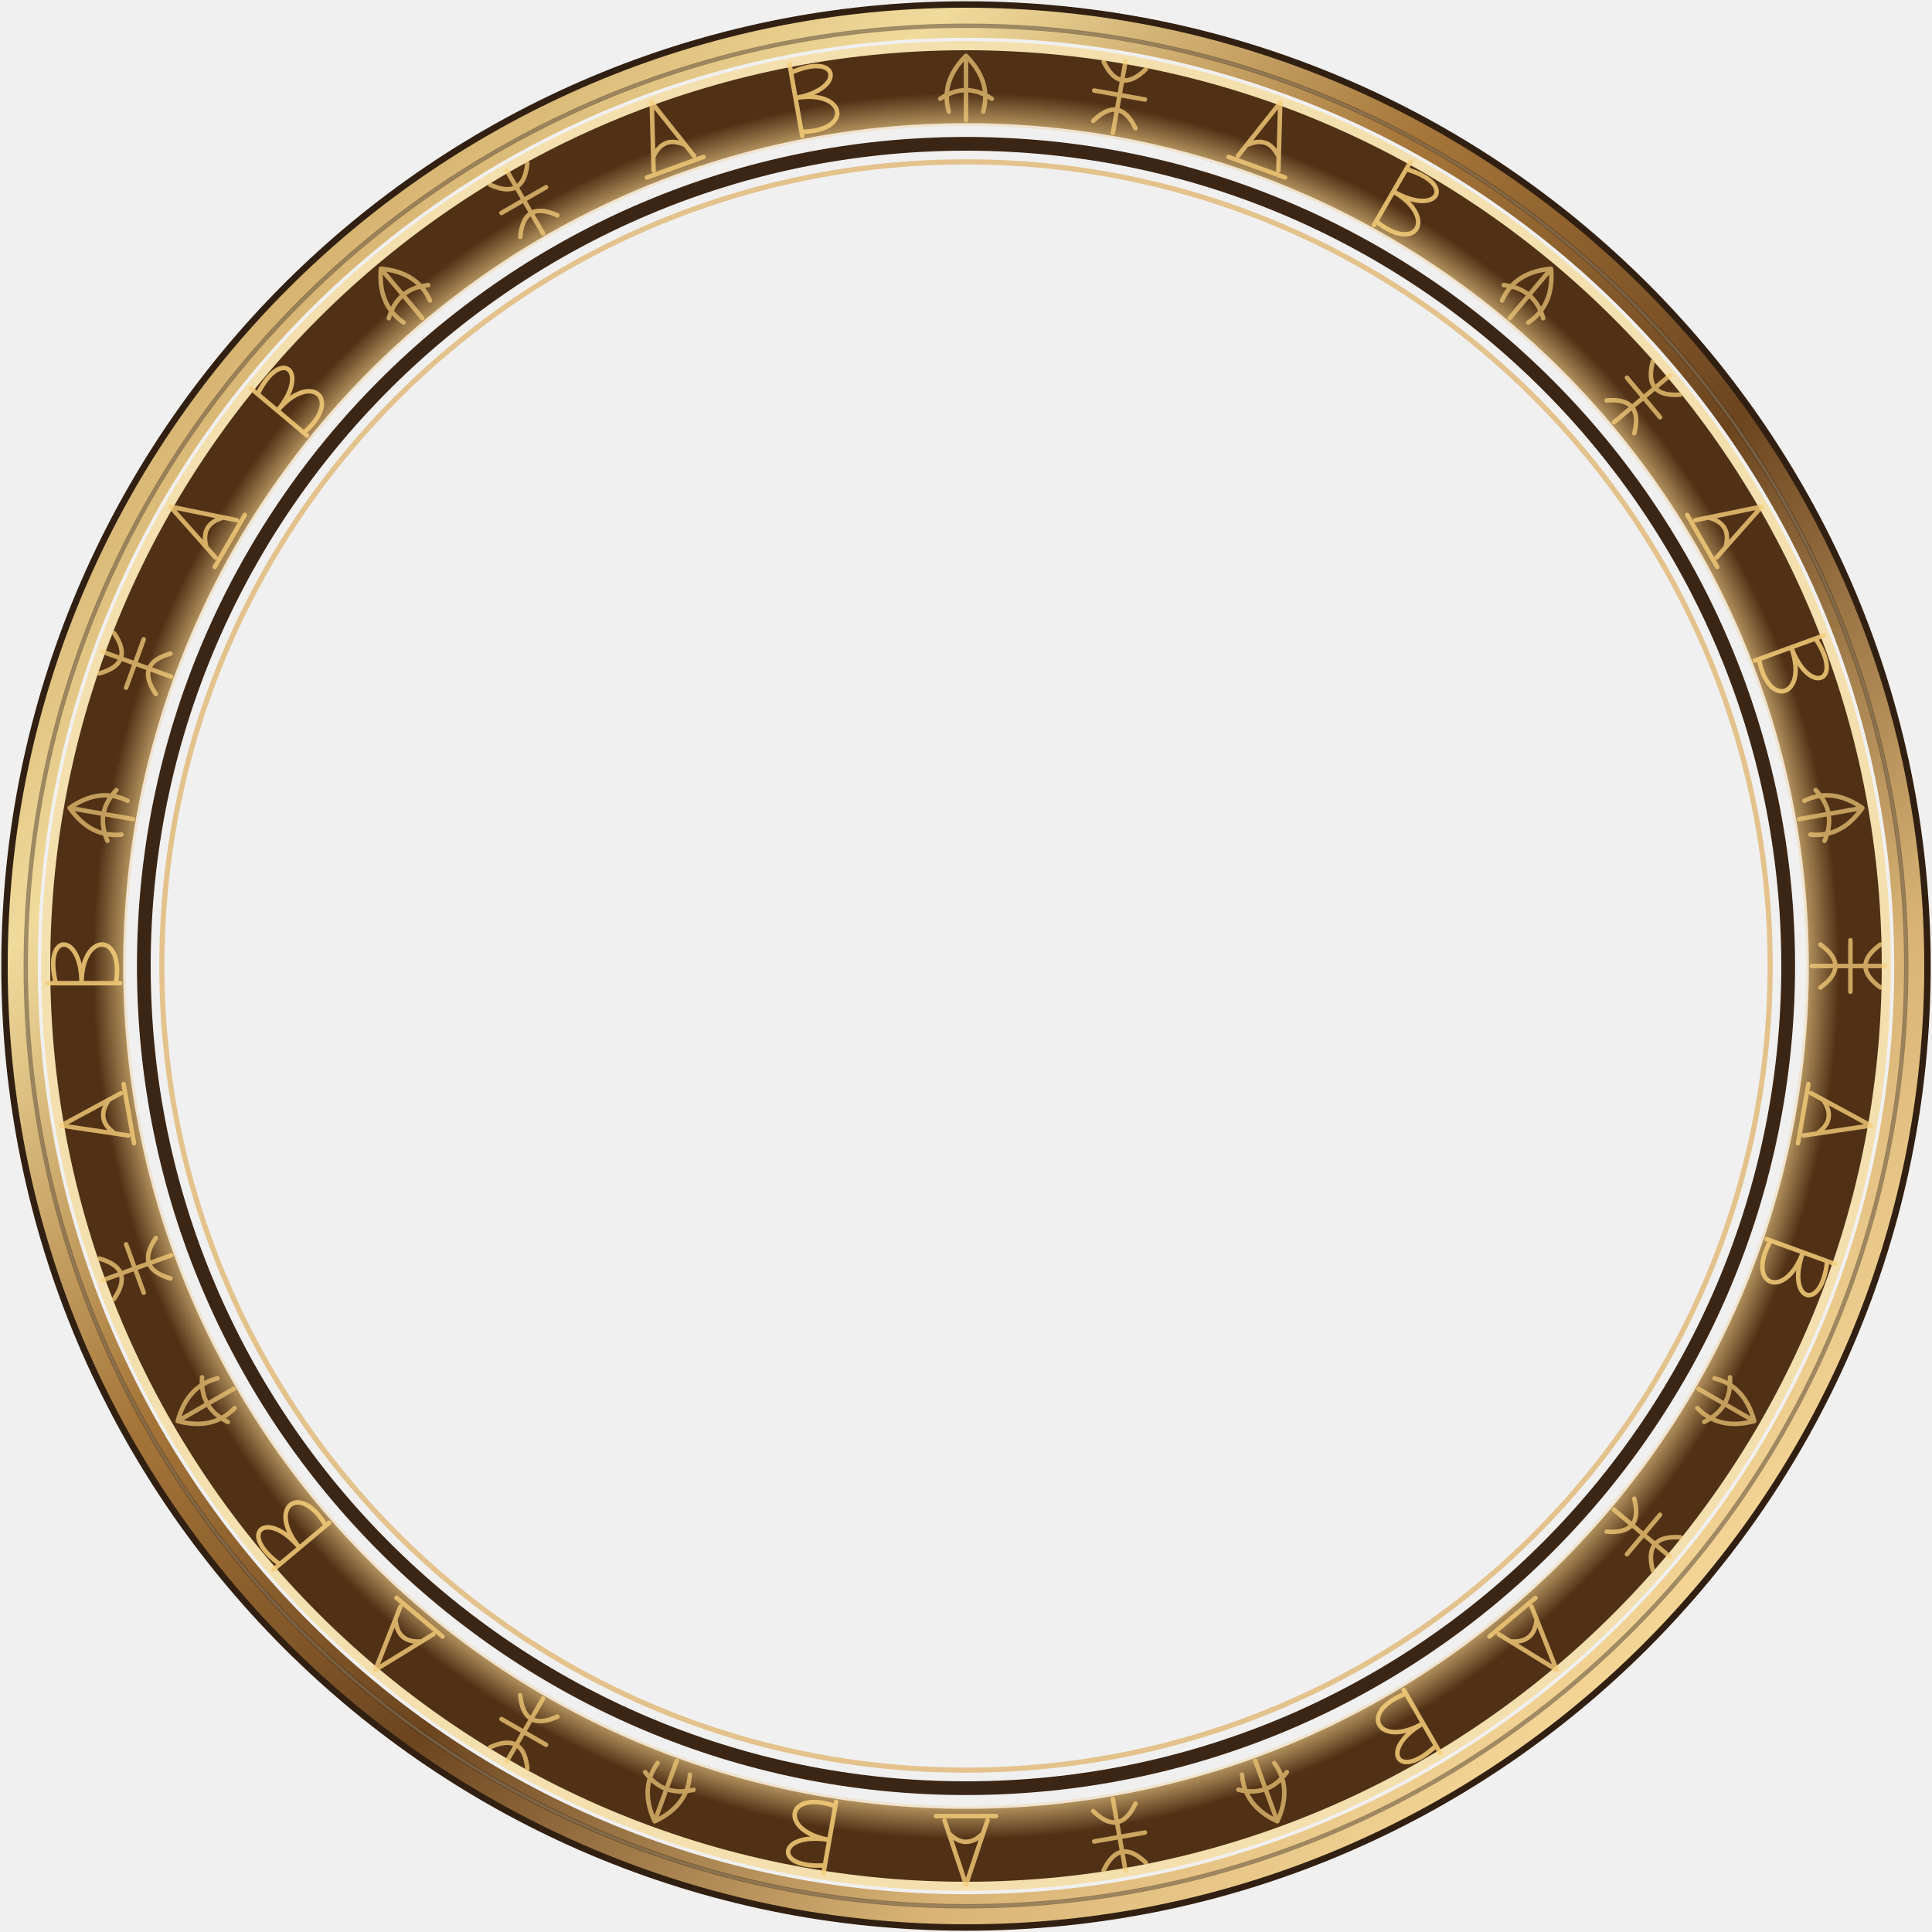
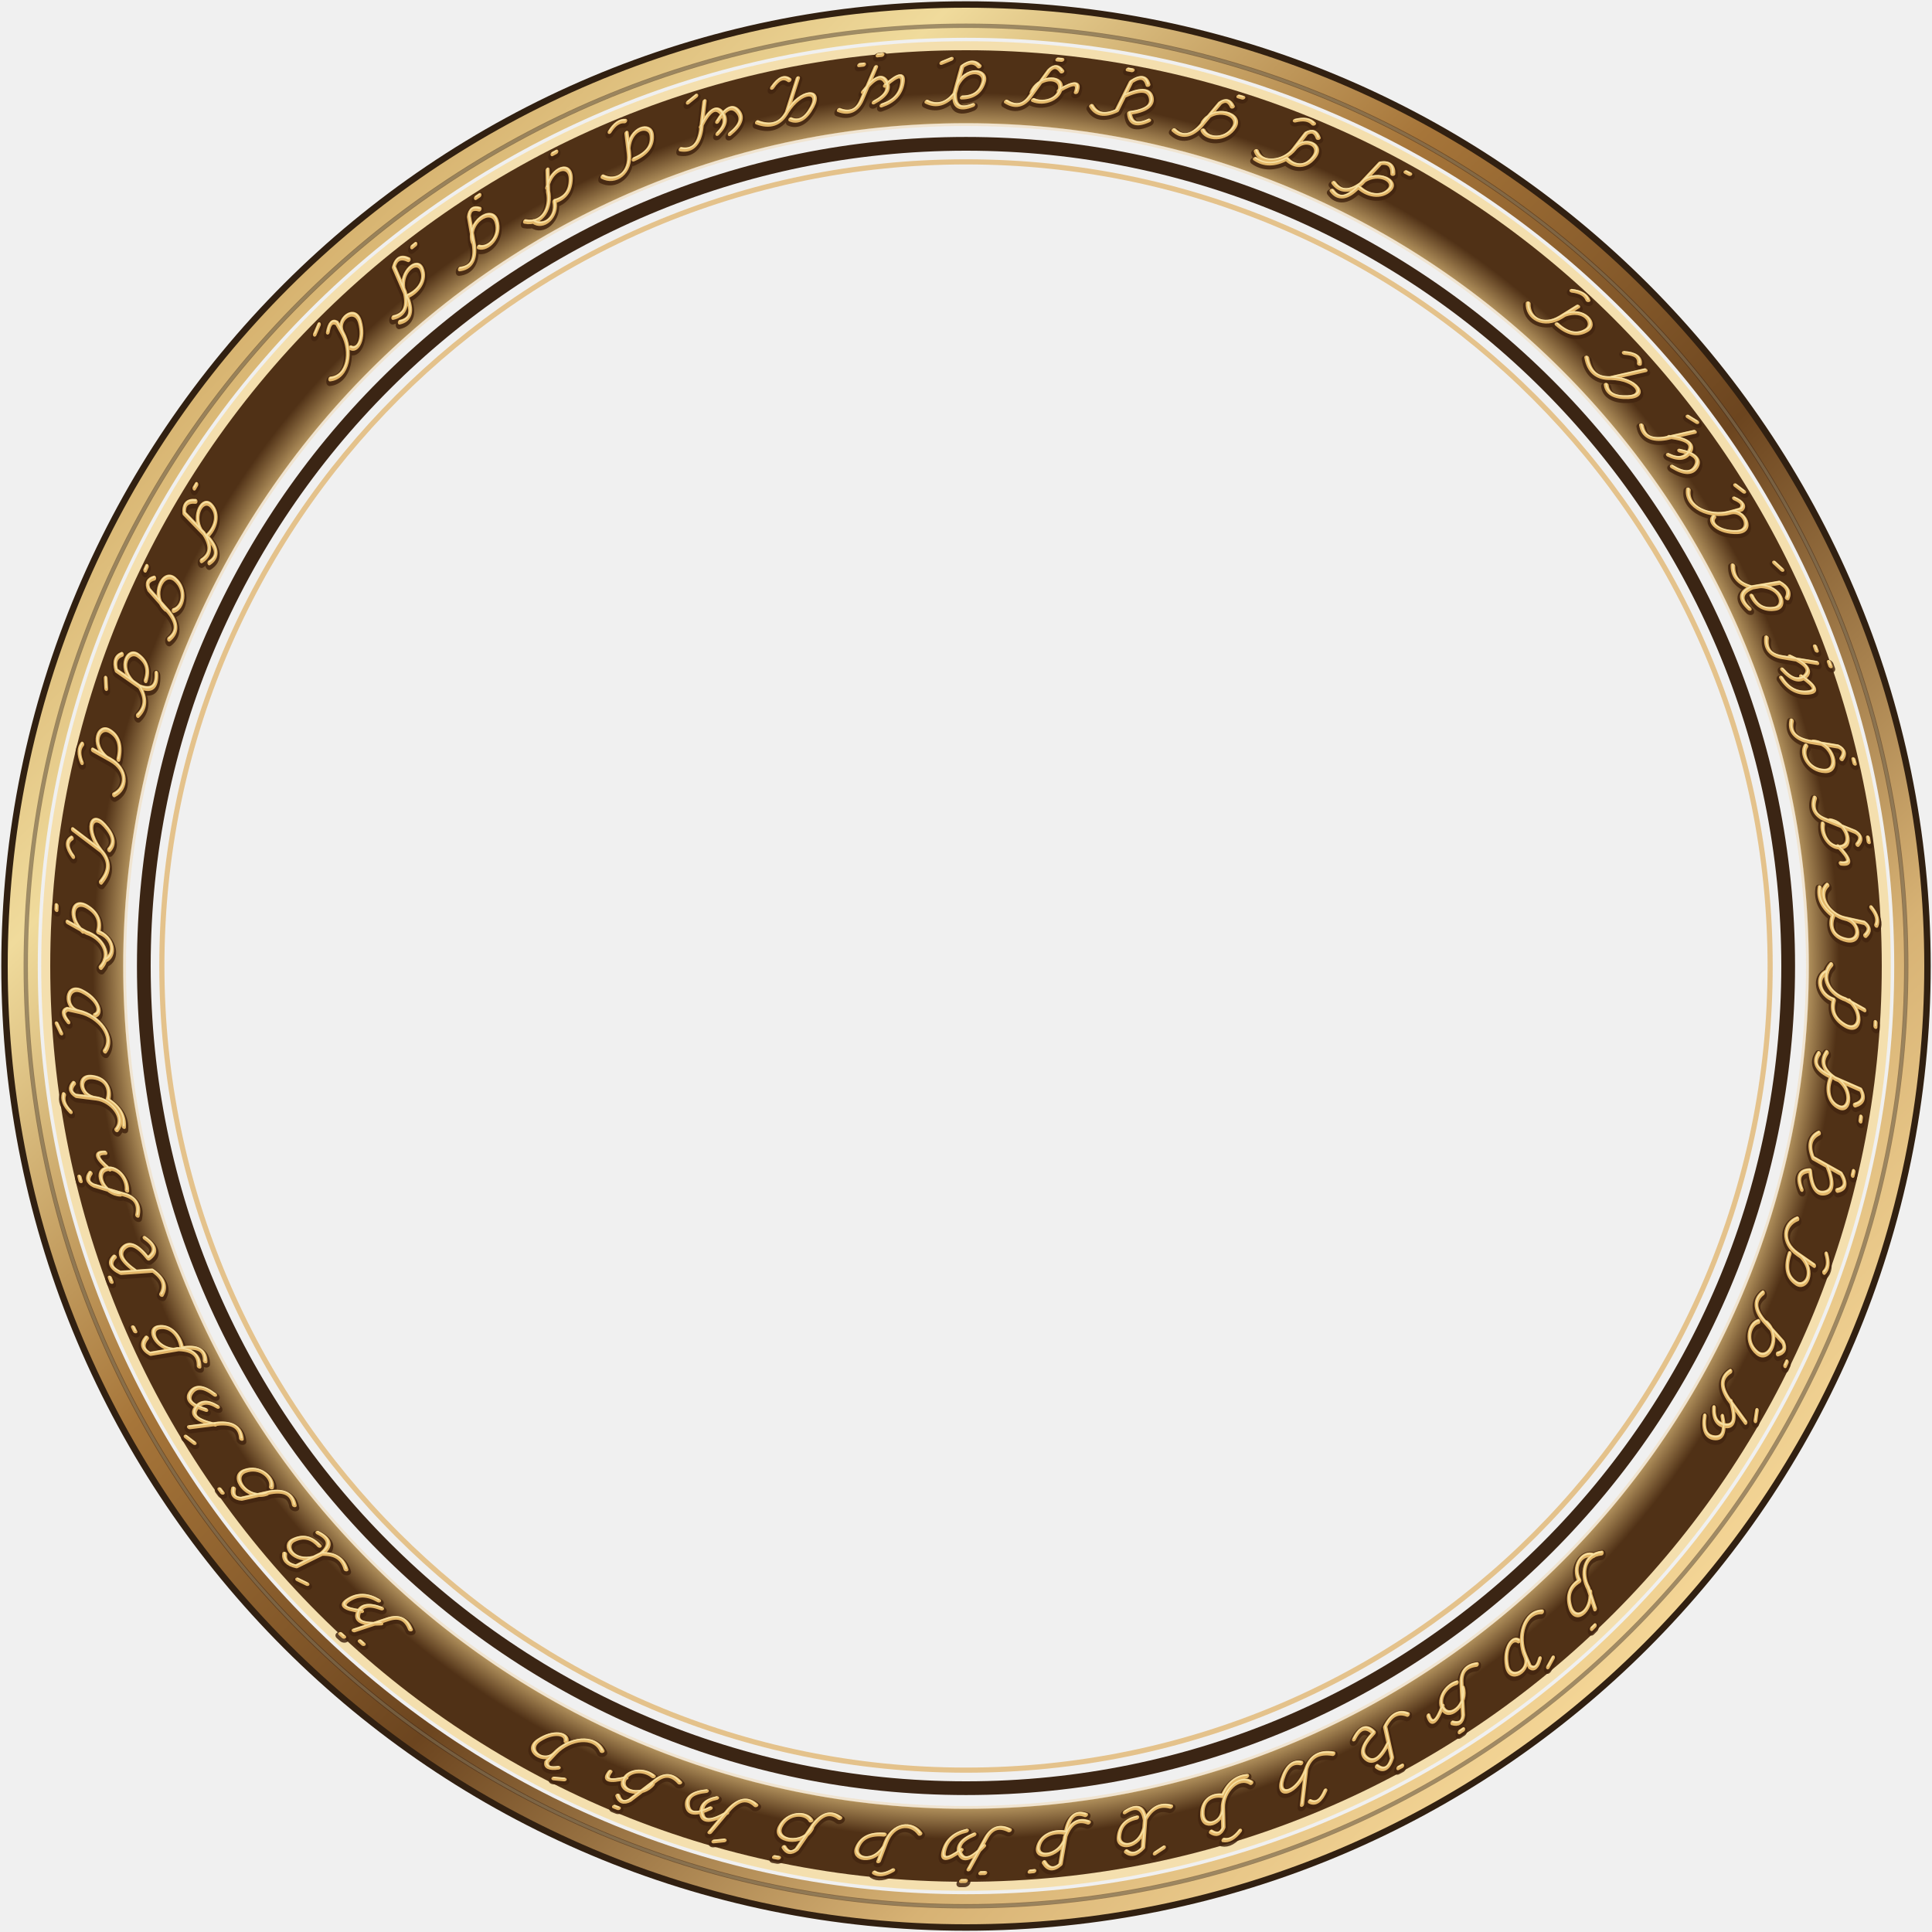
<svg xmlns="http://www.w3.org/2000/svg" width="900" height="900" viewBox="0 0 450 450">
  <defs>
    <linearGradient id="metal" x1="0" x2="1" y1="0" y2="1">
      <stop stop-color="#452915" />
      <stop offset=".09" stop-color="#cba05b" />
      <stop offset=".24" stop-color="#f0db9c" />
      <stop offset=".40" stop-color="#a67539" />
      <stop offset=".56" stop-color="#6c451f" />
      <stop offset=".74" stop-color="#d7b274" />
      <stop offset=".91" stop-color="#ffe3a3" />
      <stop offset="1" stop-color="#5f3819" />
    </linearGradient>
    <radialGradient id="shade">
      <stop offset=".80" stop-color="#6f4a23" />
      <stop offset=".95" stop-color="#d9b879" />
      <stop offset="1" stop-color="#503116" />
    </radialGradient>
    <mask id="ringMask">
      <circle cx="225" cy="225" r="224" fill="white" />
      <circle cx="225" cy="225" r="189" fill="black" />
    </mask>
+     <path id="script-0" d="M-7 4C-3 7 1 3 1-2V-5Q0-7-2-5M1-2C1-6 7-5 6-1S2 4 1 2M-5-7l2-1" />
+     <path id="script-1" d="M-6 5Q-2 7-1 2L0-5Q1-7 3-5M-1 1C-1-4 6-4 6 0S2 5 0 3M3-8l1 0" />
+     <path id="script-2" d="M-7 3Q-2 6 0 2L2-6M0 2C3-3 8-2 6 2Q4 6 1 4M-4-5q2-3 4-1" />
+     <path id="script-3" d="M-6 4Q-2 6-1 1V-6Q1-8 3-5M-1 0C0-4 5-4 5-1S2 3-1 2M-1 2Q-1 8-5 6M5-7l1 0" />
+     <path id="script-4" d="M-6 3C-3 6 1 5 1 0V-5M1-1C2-6 7-5 7-2Q7 2 2 2M-3-7q2-2 4-1" />
+     <path id="script-5" d="M-7 4Q-3 6-2 2L0-5Q1-7 3-5M-2 1C-2-3 3-4 4-1S2 4-1 3M4 0Q8-4 8 0M1-8l1 0" />
+     <path id="script-6" d="M-6 4Q-2 6 0 2V-5Q2-7 4-5M0 0C1-5 6-4 6-1Q6 3 2 3M0 2Q1 7 5 5M-5-6l2-1" />
+     <path id="script-7" d="M-7 4C-3 7 0 4 0 0L1-5M0-1C2-5 7-4 6 0Q5 4 1 3M1 3C1 7-3 8-5 5M3-8l1 0" />
+     <path id="script-8" d="M-6 4Q-2 6-1 1L0-6M-1 0Q2-5 4-2T3 3M3 0Q6-4 8-1T6 4M-4-7l2-1" />
+     <path id="script-9" d="M-7 3Q-4 6-1 3V-5Q1-8 3-5M-1-1Q3-5 5-2T2 3M2 3Q4 7 7 4M-3-8l1 0" />
+     <path id="script-10" d="M-7 4Q-3 6-2 2L0-6M-2 0Q1-5 3-2T1 3M3-1Q7-5 7-1T3 4M-4-7l1 0M0-9l1 0" />
+     <path id="script-11" d="M-6 4C-3 7 1 4 1 0V-5Q2-7 4-5M1 0C1-4 6-4 6 0S3 4 1 3M1 3Q-1 7-5 6M-3-7q2-2 4-1" />
+     <g id="ring-script" fill="none" stroke-linecap="round" stroke-linejoin="round">
+       <use href="#script-0" transform="translate(225 225) rotate(-45.000) translate(0 -205) skewX(-16) scale(1 .90)" />
+       <use href="#script-3" transform="translate(225 225) rotate(-39.450) translate(0 -205) skewX(-16) scale(1 .90)" />
+       <use href="#script-1" transform="translate(225 225) rotate(-33.900) translate(0 -205) skewX(-16) scale(1 .90)" />
+       <use href="#script-7" transform="translate(225 225) rotate(-28.350) translate(0 -205) skewX(-16) scale(1 .90)" />
+       <use href="#script-4" transform="translate(225 225) rotate(-22.800) translate(0 -205) skewX(-16) scale(1 .90)" />
+       <use href="#script-8" transform="translate(225 225) rotate(-17.250) translate(0 -205) skewX(-16) scale(1 .90)" />
+       <use href="#script-2" transform="translate(225 225) rotate(-11.700) translate(0 -205) skewX(-16) scale(1 .90)" />
+       <use href="#script-10" transform="translate(225 225) rotate(-6.150) translate(0 -205) skewX(-16) scale(1 .90)" />
+       <use href="#script-6" transform="translate(225 225) rotate(-0.600) translate(0 -205) skewX(-16) scale(1 .90)" />
+       <use href="#script-5" transform="translate(225 225) rotate(4.950) translate(0 -205) skewX(-16) scale(1 .90)" />
+       <use href="#script-9" transform="translate(225 225) rotate(10.500) translate(0 -205) skewX(-16) scale(1 .90)" />
+       <use href="#script-1" transform="translate(225 225) rotate(16.050) translate(0 -205) skewX(-16) scale(1 .90)" />
+       <use href="#script-11" transform="translate(225 225) rotate(21.600) translate(0 -205) skewX(-16) scale(1 .90)" />
+       <use href="#script-3" transform="translate(225 225) rotate(27.150) translate(0 -205) skewX(-16) scale(1 .90)" />
+       <use href="#script-4" transform="translate(225 225) rotate(42.225) translate(0 -205) skewX(-16) scale(1 .90)" />
+       <use href="#script-2" transform="translate(225 225) rotate(47.775) translate(0 -205) skewX(-16) scale(1 .90)" />
+       <use href="#script-8" transform="translate(225 225) rotate(53.325) translate(0 -205) skewX(-16) scale(1 .90)" />
+       <use href="#script-0" transform="translate(225 225) rotate(58.875) translate(0 -205) skewX(-16) scale(1 .90)" />
+       <use href="#script-6" transform="translate(225 225) rotate(64.425) translate(0 -205) skewX(-16) scale(1 .90)" />
+       <use href="#script-10" transform="translate(225 225) rotate(69.975) translate(0 -205) skewX(-16) scale(1 .90)" />
+       <use href="#script-1" transform="translate(225 225) rotate(75.525) translate(0 -205) skewX(-16) scale(1 .90)" />
+       <use href="#script-5" transform="translate(225 225) rotate(81.075) translate(0 -205) skewX(-16) scale(1 .90)" />
+       <use href="#script-11" transform="translate(225 225) rotate(86.625) translate(0 -205) skewX(-16) scale(1 .90)" />
+       <use href="#script-7" transform="translate(225 225) rotate(92.175) translate(0 -205) skewX(-16) scale(1 .90)" />
+       <use href="#script-3" transform="translate(225 225) rotate(97.725) translate(0 -205) skewX(-16) scale(1 .90)" />
+       <use href="#script-9" transform="translate(225 225) rotate(103.275) translate(0 -205) skewX(-16) scale(1 .90)" />
+       <use href="#script-4" transform="translate(225 225) rotate(108.825) translate(0 -205) skewX(-16) scale(1 .90)" />
+       <use href="#script-1" transform="translate(225 225) rotate(114.375) translate(0 -205) skewX(-16) scale(1 .90)" />
+       <use href="#script-8" transform="translate(225 225) rotate(119.925) translate(0 -205) skewX(-16) scale(1 .90)" />
+       <use href="#script-7" transform="translate(225 225) rotate(135.000) translate(0 -205) skewX(-16) scale(1 .90)" />
+       <use href="#script-0" transform="translate(225 225) rotate(140.550) translate(0 -205) skewX(-16) scale(1 .90)" />
+       <use href="#script-5" transform="translate(225 225) rotate(146.100) translate(0 -205) skewX(-16) scale(1 .90)" />
+       <use href="#script-9" transform="translate(225 225) rotate(151.650) translate(0 -205) skewX(-16) scale(1 .90)" />
+       <use href="#script-2" transform="translate(225 225) rotate(157.200) translate(0 -205) skewX(-16) scale(1 .90)" />
+       <use href="#script-11" transform="translate(225 225) rotate(162.750) translate(0 -205) skewX(-16) scale(1 .90)" />
+       <use href="#script-6" transform="translate(225 225) rotate(168.300) translate(0 -205) skewX(-16) scale(1 .90)" />
+       <use href="#script-3" transform="translate(225 225) rotate(173.850) translate(0 -205) skewX(-16) scale(1 .90)" />
+       <use href="#script-10" transform="translate(225 225) rotate(179.400) translate(0 -205) skewX(-16) scale(1 .90)" />
+       <use href="#script-4" transform="translate(225 225) rotate(184.950) translate(0 -205) skewX(-16) scale(1 .90)" />
+       <use href="#script-1" transform="translate(225 225) rotate(190.500) translate(0 -205) skewX(-16) scale(1 .90)" />
+       <use href="#script-8" transform="translate(225 225) rotate(196.050) translate(0 -205) skewX(-16) scale(1 .90)" />
+       <use href="#script-5" transform="translate(225 225) rotate(201.600) translate(0 -205) skewX(-16) scale(1 .90)" />
+       <use href="#script-0" transform="translate(225 225) rotate(207.150) translate(0 -205) skewX(-16) scale(1 .90)" />
+       <use href="#script-10" transform="translate(225 225) rotate(222.225) translate(0 -205) skewX(-16) scale(1 .90)" />
+       <use href="#script-6" transform="translate(225 225) rotate(227.775) translate(0 -205) skewX(-16) scale(1 .90)" />
+       <use href="#script-1" transform="translate(225 225) rotate(233.325) translate(0 -205) skewX(-16) scale(1 .90)" />
+       <use href="#script-8" transform="translate(225 225) rotate(238.875) translate(0 -205) skewX(-16) scale(1 .90)" />
+       <use href="#script-3" transform="translate(225 225) rotate(244.425) translate(0 -205) skewX(-16) scale(1 .90)" />
+       <use href="#script-9" transform="translate(225 225) rotate(249.975) translate(0 -205) skewX(-16) scale(1 .90)" />
+       <use href="#script-5" transform="translate(225 225) rotate(255.525) translate(0 -205) skewX(-16) scale(1 .90)" />
+       <use href="#script-11" transform="translate(225 225) rotate(261.075) translate(0 -205) skewX(-16) scale(1 .90)" />
+       <use href="#script-0" transform="translate(225 225) rotate(266.625) translate(0 -205) skewX(-16) scale(1 .90)" />
+       <use href="#script-7" transform="translate(225 225) rotate(272.175) translate(0 -205) skewX(-16) scale(1 .90)" />
+       <use href="#script-2" transform="translate(225 225) rotate(277.725) translate(0 -205) skewX(-16) scale(1 .90)" />
+       <use href="#script-4" transform="translate(225 225) rotate(283.275) translate(0 -205) skewX(-16) scale(1 .90)" />
+       <use href="#script-6" transform="translate(225 225) rotate(288.825) translate(0 -205) skewX(-16) scale(1 .90)" />
+       <use href="#script-1" transform="translate(225 225) rotate(294.375) translate(0 -205) skewX(-16) scale(1 .90)" />
+       <use href="#script-3" transform="translate(225 225) rotate(299.925) translate(0 -205) skewX(-16) scale(1 .90)" />
+     </g>
  </defs>
  <g fill="none">
    <circle cx="225" cy="225" r="223.7" stroke="#312011" stroke-width="2" />
    <circle cx="225" cy="225" r="219.7" stroke="url(#metal)" stroke-width="7" />
    <circle cx="225" cy="225" r="214.3" stroke="#f5dca1" stroke-opacity=".83" stroke-width="2.2" />
    <circle cx="225" cy="225" r="204.8" stroke="url(#shade)" stroke-width="17" />
    <circle cx="225" cy="225" r="191.5" stroke="#3b2514" stroke-width="3.2" />
    <circle cx="225" cy="225" r="187.3" stroke="#e2bb7c" stroke-opacity=".87" stroke-width="1.2" />
    <circle cx="225" cy="225" r="219" stroke="#fff3bf" stroke-opacity=".42" stroke-width=".7" />
  </g>
-   <g stroke="#f7ce79" stroke-linecap="round" stroke-linejoin="round" fill="none">
-     <g transform="translate(225 225) rotate(0) translate(0 -206)" stroke-width="1.05" opacity="0.69">
-       <path d="M-4 7Q-6 0 0 -6Q6 0 4 7M0 -6V9M-6 4Q0 0 6 4" />
-     </g>
-     <g transform="translate(225 225) rotate(10) translate(0 -206)" stroke-width="1.05" opacity="0.74">
-       <path d="M-5 -7Q0 0 5 -7M-5 7Q0 0 5 7M0 -8V9M-6 0H6" />
-     </g>
-     <g transform="translate(225 225) rotate(20) translate(0 -206)" stroke-width="1.05" opacity="0.79">
-       <path d="M-5 7L0 -8L5 7M-4 4Q0 0 4 4M-7 8L7 8" />
-     </g>
-     <g transform="translate(225 225) rotate(30) translate(0 -206)" stroke-width="1.05" opacity="0.84">
-       <path d="M-4 -6C8 -9 8 0 -4 0C8 0 8 10 -4 8M-4 -8V9" />
-     </g>
-     <g transform="translate(225 225) rotate(40) translate(0 -206)" stroke-width="1.05" opacity="0.69">
-       <path d="M-4 7Q-6 0 0 -6Q6 0 4 7M0 -6V9M-6 4Q0 0 6 4" />
-     </g>
-     <g transform="translate(225 225) rotate(50) translate(0 -206)" stroke-width="1.05" opacity="0.74">
-       <path d="M-5 -7Q0 0 5 -7M-5 7Q0 0 5 7M0 -8V9M-6 0H6" />
-     </g>
-     <g transform="translate(225 225) rotate(60) translate(0 -206)" stroke-width="1.05" opacity="0.79">
-       <path d="M-5 7L0 -8L5 7M-4 4Q0 0 4 4M-7 8L7 8" />
-     </g>
-     <g transform="translate(225 225) rotate(70) translate(0 -206)" stroke-width="1.05" opacity="0.84">
-       <path d="M-4 -6C8 -9 8 0 -4 0C8 0 8 10 -4 8M-4 -8V9" />
-     </g>
-     <g transform="translate(225 225) rotate(80) translate(0 -206)" stroke-width="1.05" opacity="0.69">
-       <path d="M-4 7Q-6 0 0 -6Q6 0 4 7M0 -6V9M-6 4Q0 0 6 4" />
-     </g>
-     <g transform="translate(225 225) rotate(90) translate(0 -206)" stroke-width="1.05" opacity="0.74">
-       <path d="M-5 -7Q0 0 5 -7M-5 7Q0 0 5 7M0 -8V9M-6 0H6" />
-     </g>
-     <g transform="translate(225 225) rotate(100) translate(0 -206)" stroke-width="1.05" opacity="0.79">
-       <path d="M-5 7L0 -8L5 7M-4 4Q0 0 4 4M-7 8L7 8" />
-     </g>
-     <g transform="translate(225 225) rotate(110) translate(0 -206)" stroke-width="1.05" opacity="0.84">
-       <path d="M-4 -6C8 -9 8 0 -4 0C8 0 8 10 -4 8M-4 -8V9" />
-     </g>
-     <g transform="translate(225 225) rotate(120) translate(0 -206)" stroke-width="1.05" opacity="0.69">
-       <path d="M-4 7Q-6 0 0 -6Q6 0 4 7M0 -6V9M-6 4Q0 0 6 4" />
-     </g>
-     <g transform="translate(225 225) rotate(130) translate(0 -206)" stroke-width="1.05" opacity="0.74">
-       <path d="M-5 -7Q0 0 5 -7M-5 7Q0 0 5 7M0 -8V9M-6 0H6" />
-     </g>
-     <g transform="translate(225 225) rotate(140) translate(0 -206)" stroke-width="1.05" opacity="0.79">
-       <path d="M-5 7L0 -8L5 7M-4 4Q0 0 4 4M-7 8L7 8" />
-     </g>
-     <g transform="translate(225 225) rotate(150) translate(0 -206)" stroke-width="1.05" opacity="0.84">
-       <path d="M-4 -6C8 -9 8 0 -4 0C8 0 8 10 -4 8M-4 -8V9" />
-     </g>
-     <g transform="translate(225 225) rotate(160) translate(0 -206)" stroke-width="1.05" opacity="0.69">
-       <path d="M-4 7Q-6 0 0 -6Q6 0 4 7M0 -6V9M-6 4Q0 0 6 4" />
-     </g>
-     <g transform="translate(225 225) rotate(170) translate(0 -206)" stroke-width="1.05" opacity="0.74">
-       <path d="M-5 -7Q0 0 5 -7M-5 7Q0 0 5 7M0 -8V9M-6 0H6" />
-     </g>
-     <g transform="translate(225 225) rotate(180) translate(0 -206)" stroke-width="1.05" opacity="0.79">
-       <path d="M-5 7L0 -8L5 7M-4 4Q0 0 4 4M-7 8L7 8" />
-     </g>
-     <g transform="translate(225 225) rotate(190) translate(0 -206)" stroke-width="1.05" opacity="0.84">
-       <path d="M-4 -6C8 -9 8 0 -4 0C8 0 8 10 -4 8M-4 -8V9" />
-     </g>
-     <g transform="translate(225 225) rotate(200) translate(0 -206)" stroke-width="1.05" opacity="0.69">
-       <path d="M-4 7Q-6 0 0 -6Q6 0 4 7M0 -6V9M-6 4Q0 0 6 4" />
-     </g>
-     <g transform="translate(225 225) rotate(210) translate(0 -206)" stroke-width="1.05" opacity="0.74">
-       <path d="M-5 -7Q0 0 5 -7M-5 7Q0 0 5 7M0 -8V9M-6 0H6" />
-     </g>
-     <g transform="translate(225 225) rotate(220) translate(0 -206)" stroke-width="1.05" opacity="0.79">
-       <path d="M-5 7L0 -8L5 7M-4 4Q0 0 4 4M-7 8L7 8" />
-     </g>
-     <g transform="translate(225 225) rotate(230) translate(0 -206)" stroke-width="1.05" opacity="0.84">
-       <path d="M-4 -6C8 -9 8 0 -4 0C8 0 8 10 -4 8M-4 -8V9" />
-     </g>
-     <g transform="translate(225 225) rotate(240) translate(0 -206)" stroke-width="1.05" opacity="0.69">
-       <path d="M-4 7Q-6 0 0 -6Q6 0 4 7M0 -6V9M-6 4Q0 0 6 4" />
-     </g>
-     <g transform="translate(225 225) rotate(250) translate(0 -206)" stroke-width="1.05" opacity="0.74">
-       <path d="M-5 -7Q0 0 5 -7M-5 7Q0 0 5 7M0 -8V9M-6 0H6" />
-     </g>
-     <g transform="translate(225 225) rotate(260) translate(0 -206)" stroke-width="1.05" opacity="0.79">
-       <path d="M-5 7L0 -8L5 7M-4 4Q0 0 4 4M-7 8L7 8" />
-     </g>
-     <g transform="translate(225 225) rotate(270) translate(0 -206)" stroke-width="1.05" opacity="0.84">
-       <path d="M-4 -6C8 -9 8 0 -4 0C8 0 8 10 -4 8M-4 -8V9" />
-     </g>
-     <g transform="translate(225 225) rotate(280) translate(0 -206)" stroke-width="1.05" opacity="0.69">
-       <path d="M-4 7Q-6 0 0 -6Q6 0 4 7M0 -6V9M-6 4Q0 0 6 4" />
-     </g>
-     <g transform="translate(225 225) rotate(290) translate(0 -206)" stroke-width="1.05" opacity="0.74">
-       <path d="M-5 -7Q0 0 5 -7M-5 7Q0 0 5 7M0 -8V9M-6 0H6" />
-     </g>
-     <g transform="translate(225 225) rotate(300) translate(0 -206)" stroke-width="1.05" opacity="0.79">
-       <path d="M-5 7L0 -8L5 7M-4 4Q0 0 4 4M-7 8L7 8" />
-     </g>
-     <g transform="translate(225 225) rotate(310) translate(0 -206)" stroke-width="1.05" opacity="0.84">
-       <path d="M-4 -6C8 -9 8 0 -4 0C8 0 8 10 -4 8M-4 -8V9" />
-     </g>
-     <g transform="translate(225 225) rotate(320) translate(0 -206)" stroke-width="1.05" opacity="0.69">
-       <path d="M-4 7Q-6 0 0 -6Q6 0 4 7M0 -6V9M-6 4Q0 0 6 4" />
-     </g>
-     <g transform="translate(225 225) rotate(330) translate(0 -206)" stroke-width="1.05" opacity="0.74">
-       <path d="M-5 -7Q0 0 5 -7M-5 7Q0 0 5 7M0 -8V9M-6 0H6" />
-     </g>
-     <g transform="translate(225 225) rotate(340) translate(0 -206)" stroke-width="1.05" opacity="0.79">
-       <path d="M-5 7L0 -8L5 7M-4 4Q0 0 4 4M-7 8L7 8" />
-     </g>
-     <g transform="translate(225 225) rotate(350) translate(0 -206)" stroke-width="1.05" opacity="0.84">
-       <path d="M-4 -6C8 -9 8 0 -4 0C8 0 8 10 -4 8M-4 -8V9" />
-     </g>
+   <g mask="url(#ringMask)">
+     <use href="#ring-script" stroke="#42250f" stroke-width="2.2" opacity=".85" transform="translate(0 .45)" />
+     <use href="#ring-script" stroke="#eabe6d" stroke-width="1.05" opacity=".95" />
+     <use href="#ring-script" stroke="#fff0b8" stroke-width=".38" opacity=".72" transform="translate(0 -.25)" />
  </g>
  <circle cx="225" cy="225" r="196" fill="none" stroke="#efc276" opacity=".26" stroke-width=".7" />
  <circle cx="225" cy="225" r="219" fill="none" stroke="#28150d" opacity=".42" stroke-width="1" />
</svg>
